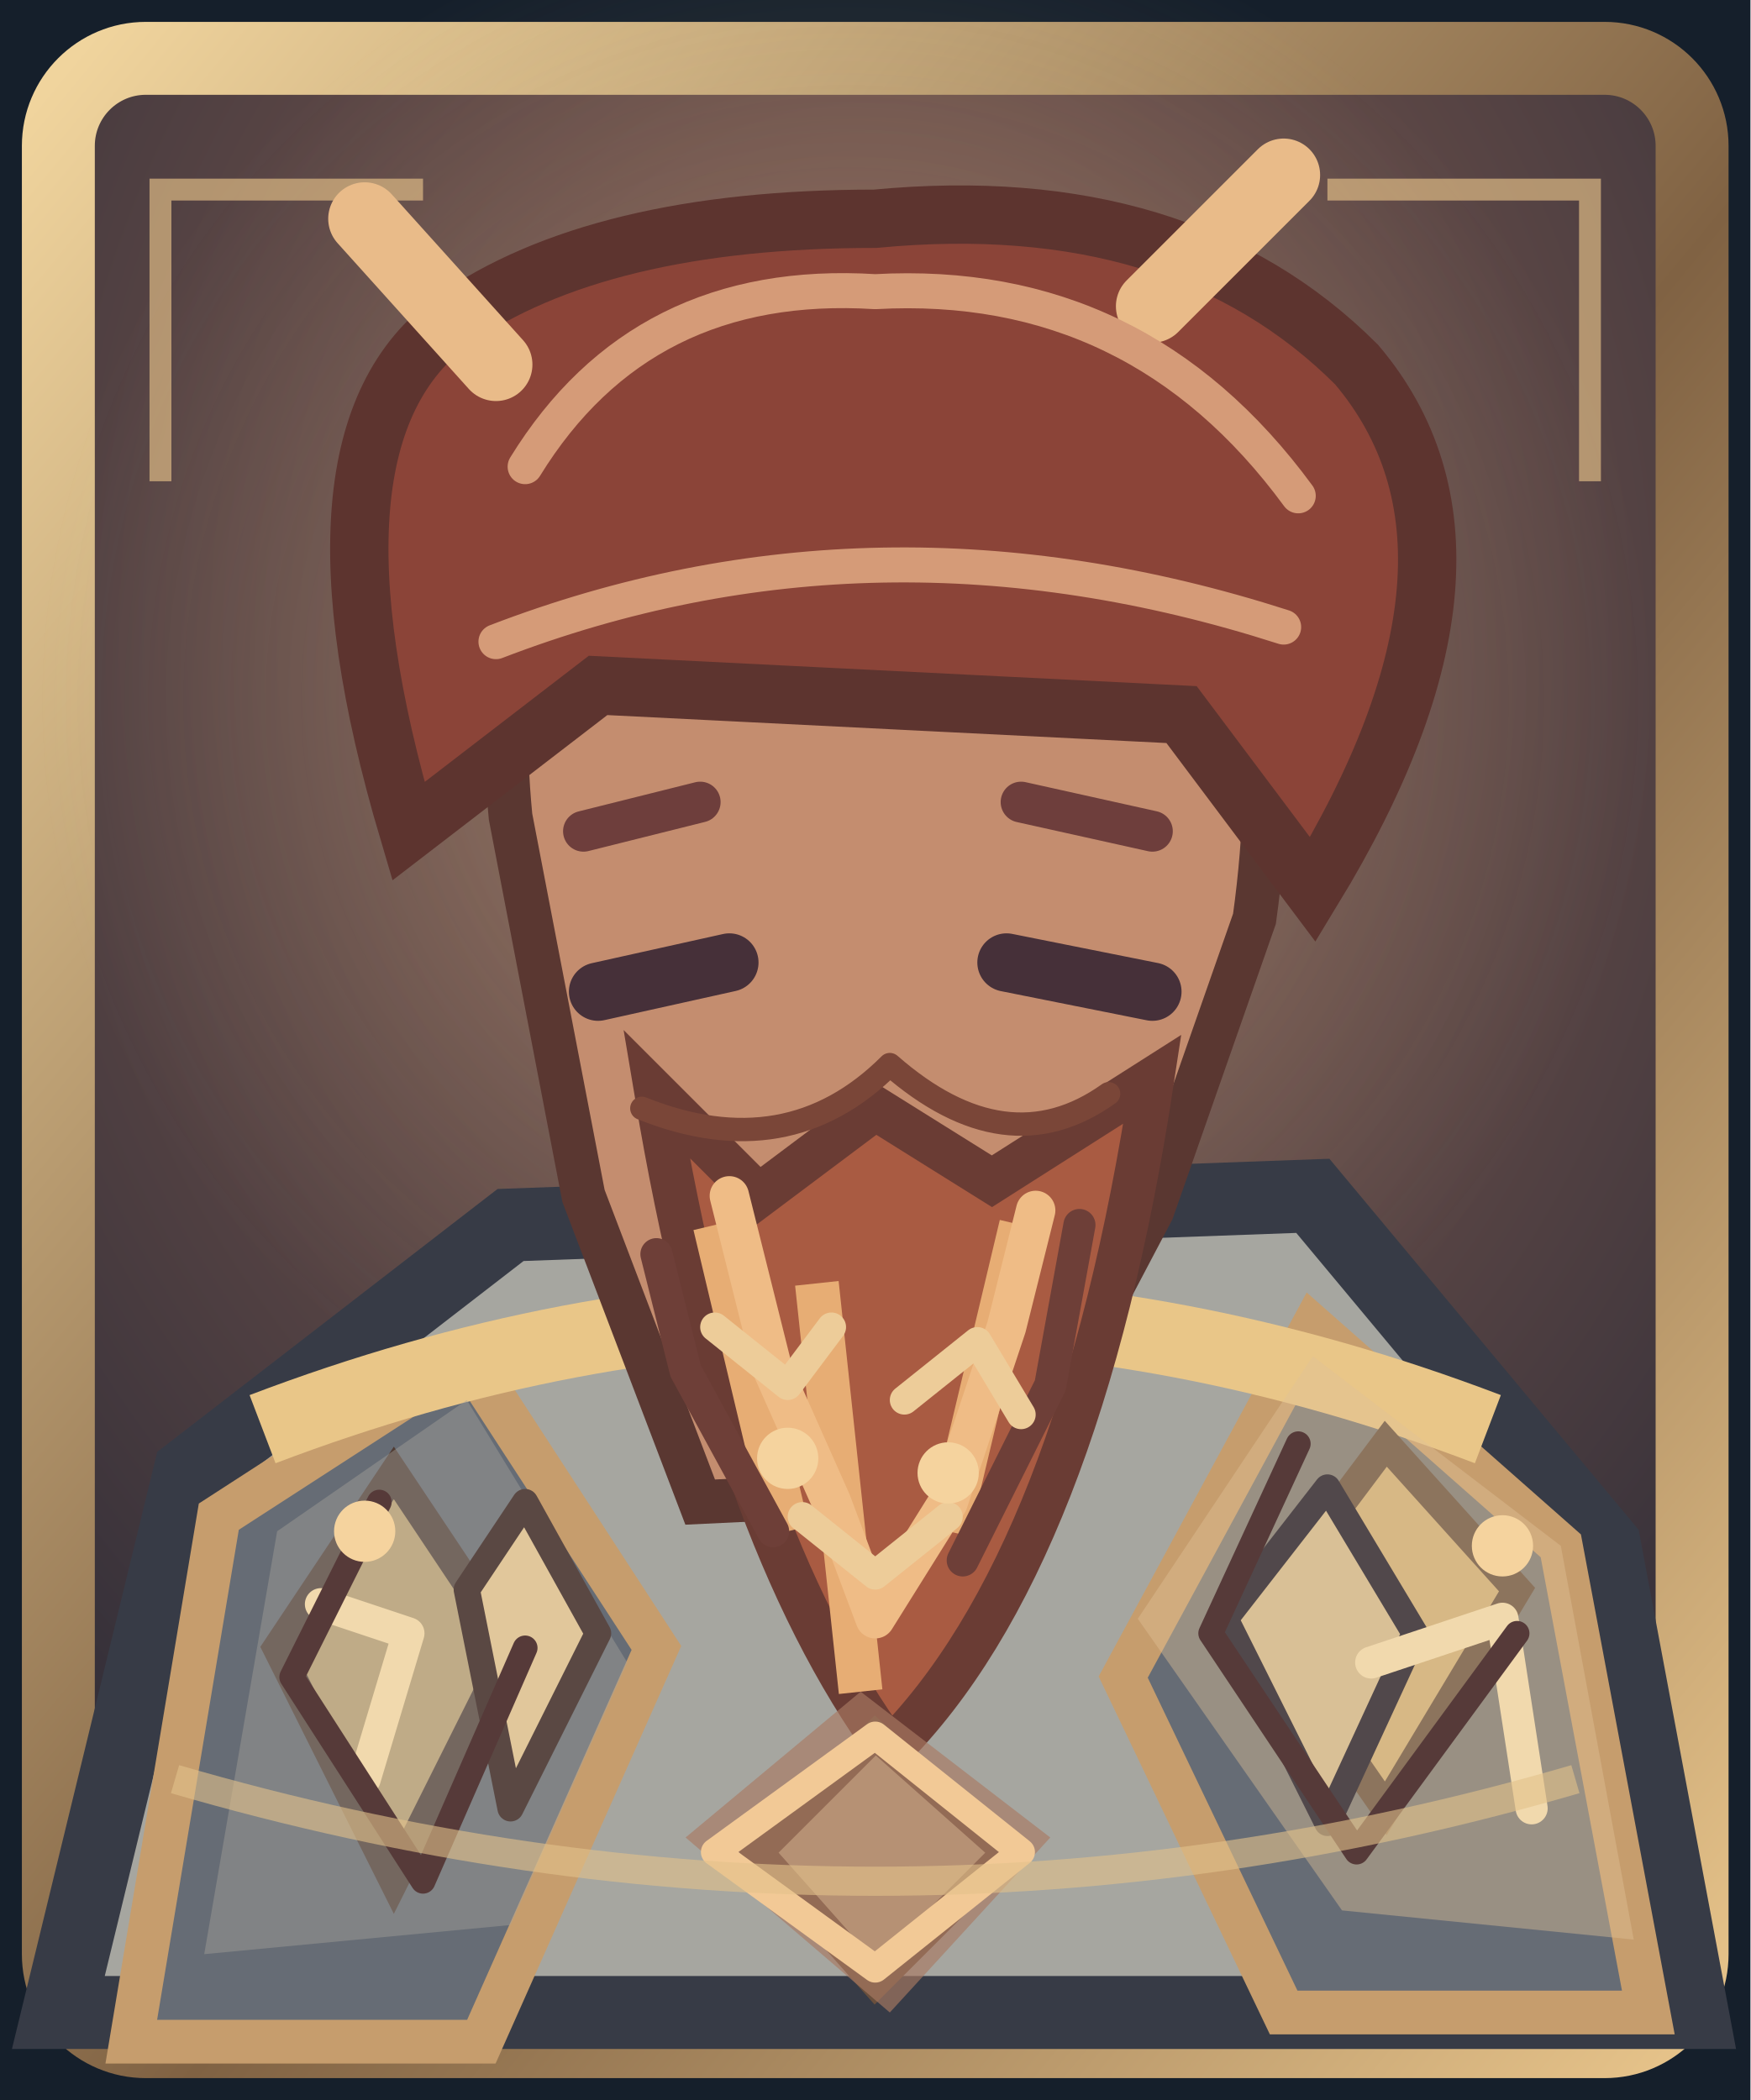
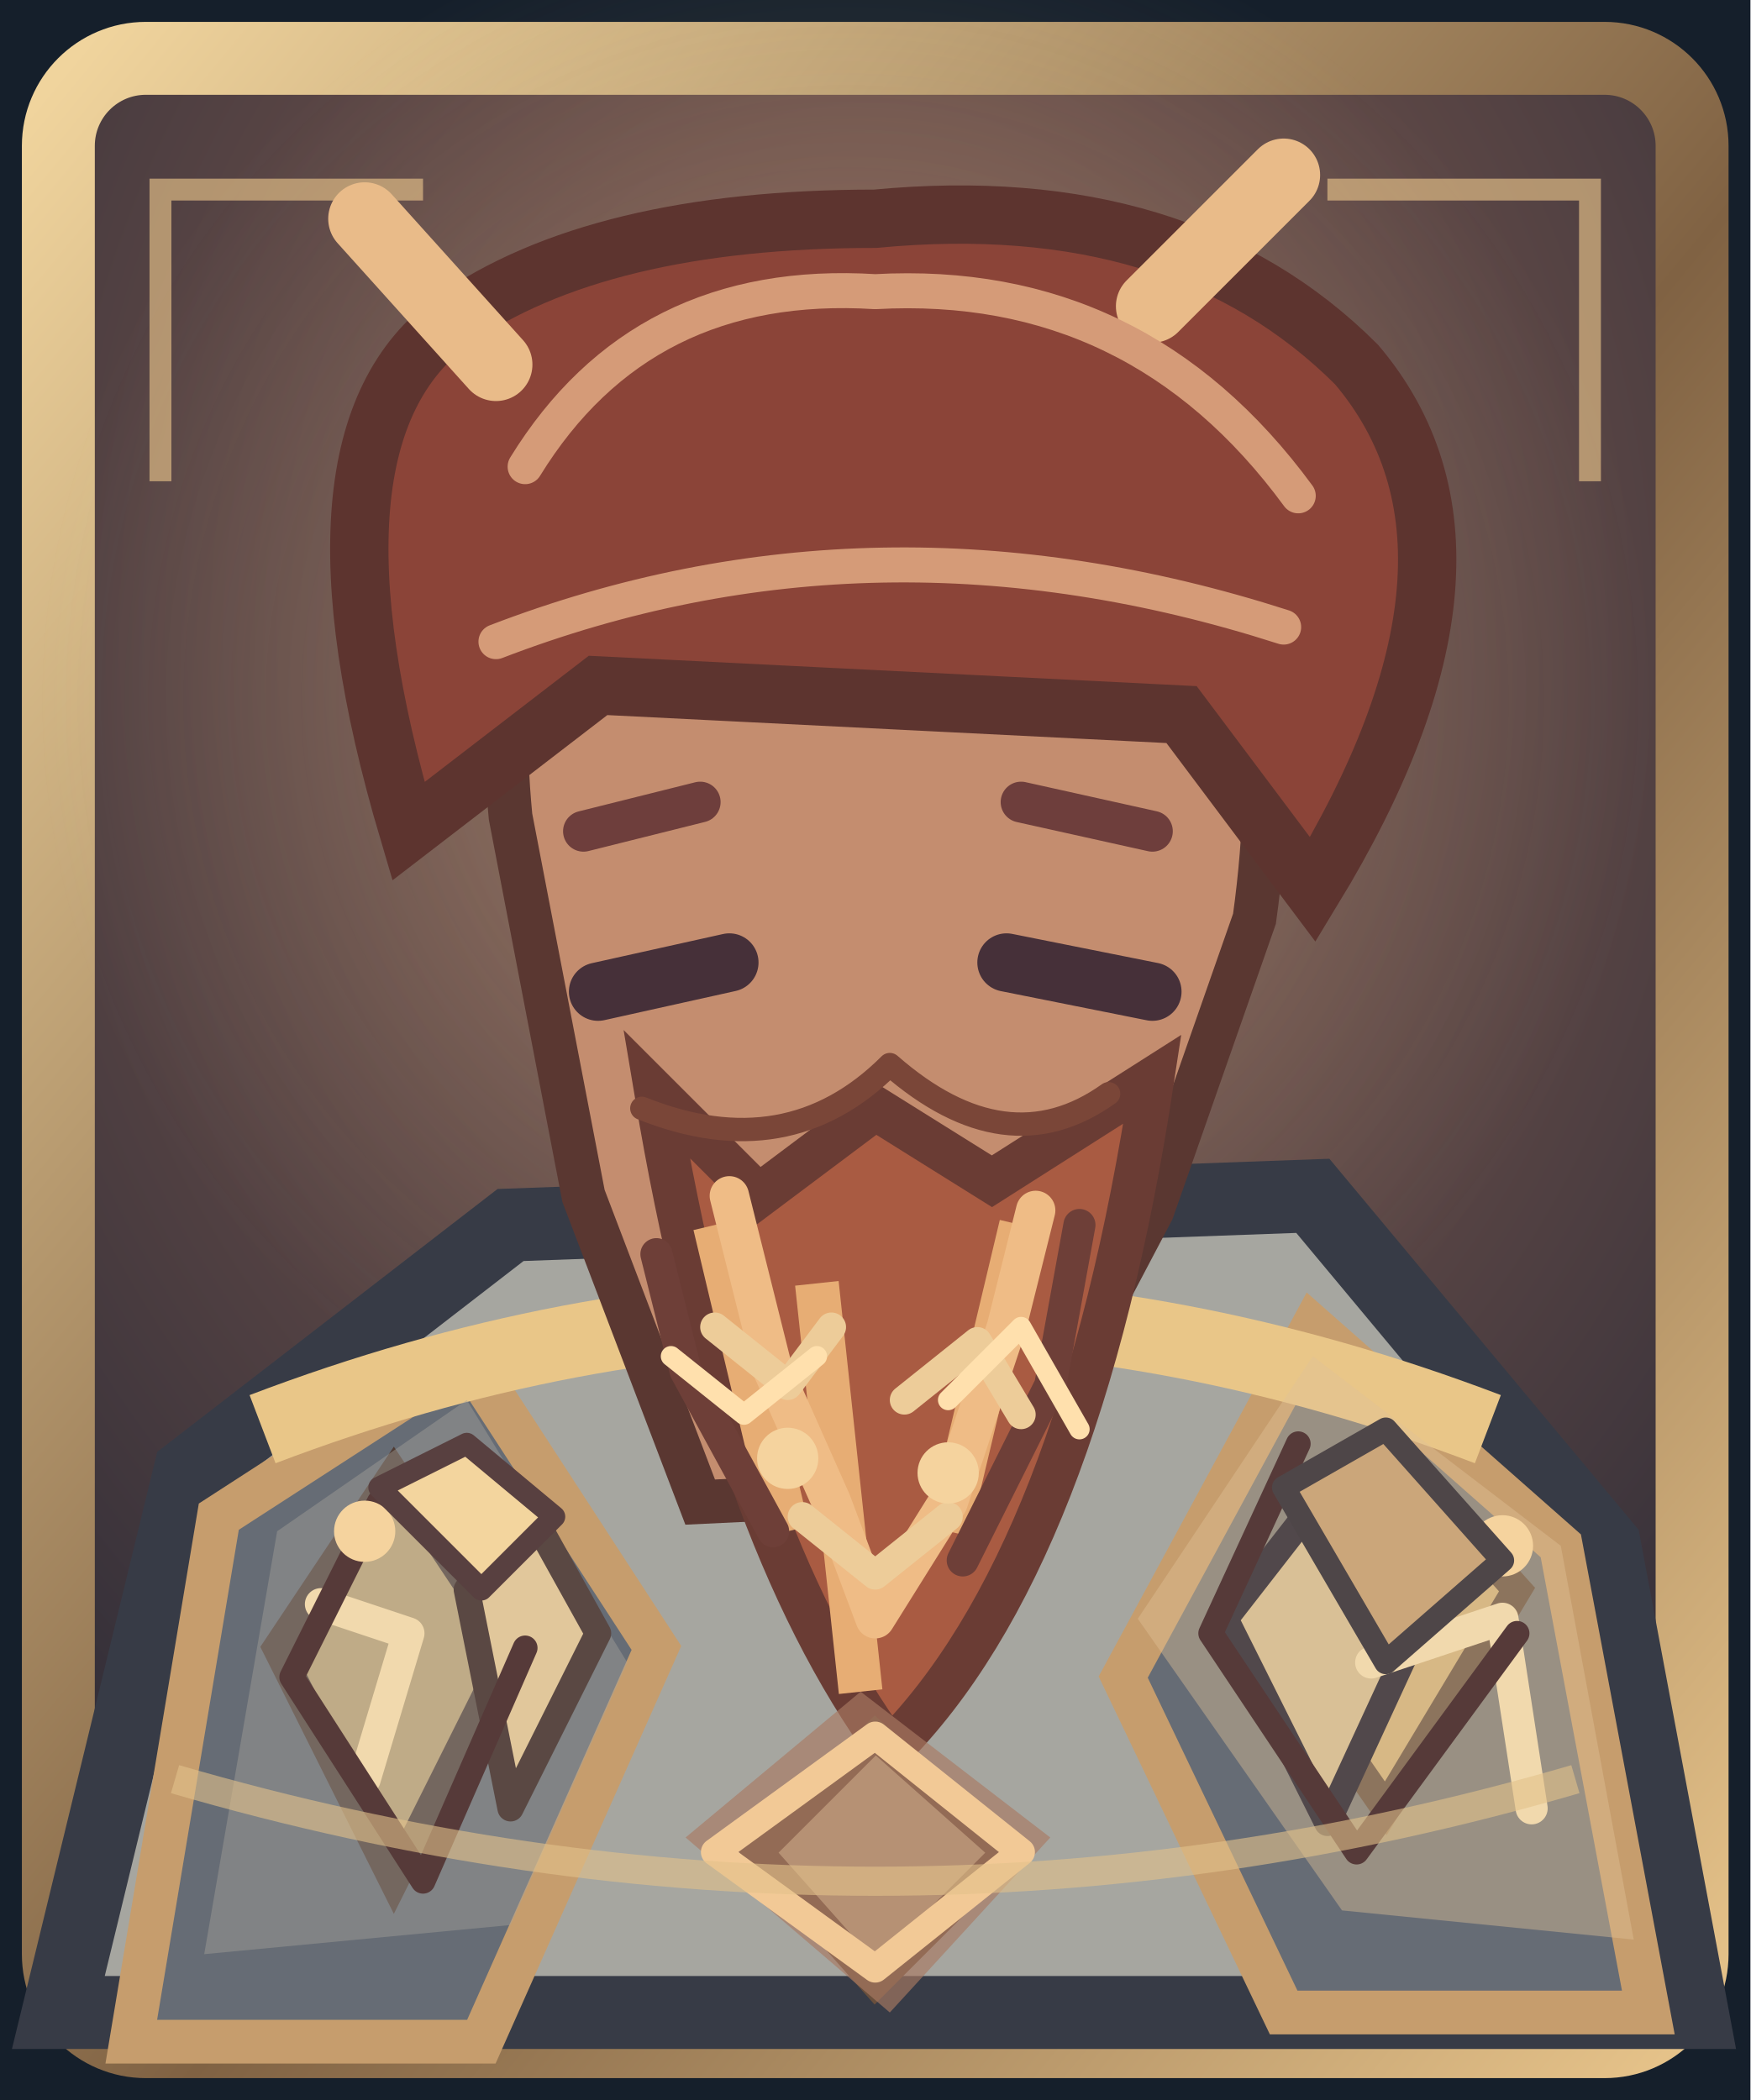
<svg xmlns="http://www.w3.org/2000/svg" viewBox="0 0 120 144" role="img" aria-labelledby="title">
  <defs>
    <radialGradient id="bg" cx="50%" cy="29%" r="78%">
      <stop stop-color="#8e6455" />
      <stop offset="1" stop-color="#2e2c37" />
    </radialGradient>
    <linearGradient id="rim" x1="0" y1="0" x2="1" y2="1">
      <stop stop-color="#f0d49d" />
      <stop offset=".55" stop-color="#806243" />
      <stop offset="1" stop-color="#e5c289" />
    </linearGradient>
    <radialGradient id="halo">
      <stop stop-color="#f3dcad" stop-opacity=".27" />
      <stop offset="1" stop-color="#f3dcad" stop-opacity="0" />
    </radialGradient>
  </defs>
  <rect width="120" height="144" fill="#151f2b" />
  <rect x="4" y="4" width="112" height="136" rx="6" fill="url(#bg)" stroke="url(#rim)" stroke-width="5" />
  <circle cx="58" cy="48" r="56" fill="url(#halo)" />
  <g fill="none" stroke="#e7c289" stroke-width="1.5" opacity=".65">
    <path d="M11 33V13H29M91 13H109V33M11 109V131H29M91 131H109V109" />
  </g>
  <g>
    <path d="M4 138L13 101L35 84L90 82L110 106L116 138Z" fill="#a6a6a0" stroke="#373b46" stroke-width="5" />
    <path d="M15 104L32 93L45 113L33 140H9ZM90 91L107 106L113 138H88L77 115Z" fill="#666c75" stroke="#c69d6d" stroke-width="3" />
    <path d="M18 98Q60 82 102 98" fill="none" stroke="#e9c688" stroke-width="5" />
    <path d="M35 56Q32 25 60 25Q91 27 86 63L79 83L69 102L48 103L40 82Z" fill="#c48d6f" stroke="#5a3731" stroke-width="3" />
    <path d="M28 57Q20 30 31 22Q41 15 60 15Q81 13 93 25Q104 38 90 61L81 49L41 47Z" fill="#8b4438" stroke="#5d342f" stroke-width="4" />
    <path d="M34 25L25 15M79 21L88 12" stroke="#e9bb89" stroke-width="5" stroke-linecap="round" />
    <path d="M41 68L50 66M69 66L79 68" stroke="#463039" stroke-width="4" stroke-linecap="round" />
    <path d="M45 75Q50 105 61 120Q74 107 79 74L68 81L60 76L52 82Z" fill="#a95b42" stroke="#6a3c34" stroke-width="3" />
    <path d="M49 84L54 105M70 84L65 105M56 88L59 116" stroke="#e7ad74" stroke-width="3" />
    <path d="M19 113L27 101L35 113L27 129Z" fill="#d0b178" stroke="#503c34" stroke-width="2" />
    <path d="M95 99L104 109L95 124L86 111Z" fill="#d0b178" stroke="#503c34" stroke-width="2" />
    <path d="M52 127L60 119L69 127L60 136Z" fill="#cfbd95" stroke="#694f3c" stroke-width="2" />
  </g>
  <g id="atelier-portrait" stroke-linejoin="round" stroke-linecap="round">
    <path d="M19 105L32 96L43 114L35 132L14 134Z" fill="#a7a39a" opacity=".42" />
    <path d="M78 111L90 93L107 106L112 133L92 131Z" fill="#dfc097" opacity=".42" />
    <path d="M32 109L36 103L41 112L35 124Z" fill="#e1c79b" stroke="#5a4843" stroke-width="1.8" />
    <path d="M84 111L91 102L97 112L91 125Z" fill="#d9c096" stroke="#51484b" stroke-width="1.8" />
    <path d="M22 110L28 112L25 122M94 114L103 111L105 124" fill="none" stroke="#f1d9ad" stroke-width="2.2" />
    <path d="M36 32Q44 19 60 20Q78 19 89 34M34 44Q60 34 88 43" fill="none" stroke="#d59b78" stroke-width="2.4" />
    <path d="M40 57L48 55M70 55L79 57" stroke="#6e3e3c" stroke-width="2.8" fill="none" />
    <path d="M44 76Q54 80 61 73Q69 80 76 75" stroke="#7a4638" stroke-width="1.6" fill="none" />
    <path d="M50 82L53 94L57 103L60 111L65 103L69 91L71 83" stroke="#efbc86" stroke-width="2.7" fill="none" />
    <path d="M45 86L47 94L53 105M74 84L72 95L66 107" stroke="#6e3f38" stroke-width="2.2" fill="none" />
    <path d="M49 91L54 95L57 91M62 96L67 92L70 97M55 104L60 108L65 104" stroke="#edcc99" stroke-width="2" fill="none" />
    <path d="M26 103L20 115L29 129L36 113M89 99L83 112L93 127L104 112" stroke="#563a39" stroke-width="1.7" fill="none" />
    <path d="M47 126L59 116L72 126L61 138Z" fill="#a97962" opacity=".65" />
    <path d="M49 127L60 119L70 127L60 135Z" fill="none" stroke="#f2c996" stroke-width="1.9" />
    <g fill="#f5d39e">
      <circle cx="25" cy="105" r="2.1" />
      <circle cx="103" cy="106" r="2.1" />
      <circle cx="54" cy="100" r="2.1" />
      <circle cx="65" cy="101" r="2.1" />
    </g>
+     <path d="M26 102L32 99L38 104L33 109Z" fill="#f3d59e" stroke="#584040" stroke-width="1.5" />
+     <path d="M88 102L95 98L103 107L95 114Z" fill="#cba67a" stroke="#4e4648" stroke-width="1.6" />
+     <path d="M46 93L51 97L56 93M65 96L70 91L74 98" stroke="#ffe0ad" stroke-width="1.4" fill="none" />
  </g>
  <path d="M12 122Q60 136 108 122" fill="none" stroke="#e2c28a" stroke-width="2" opacity=".6" />
</svg>
